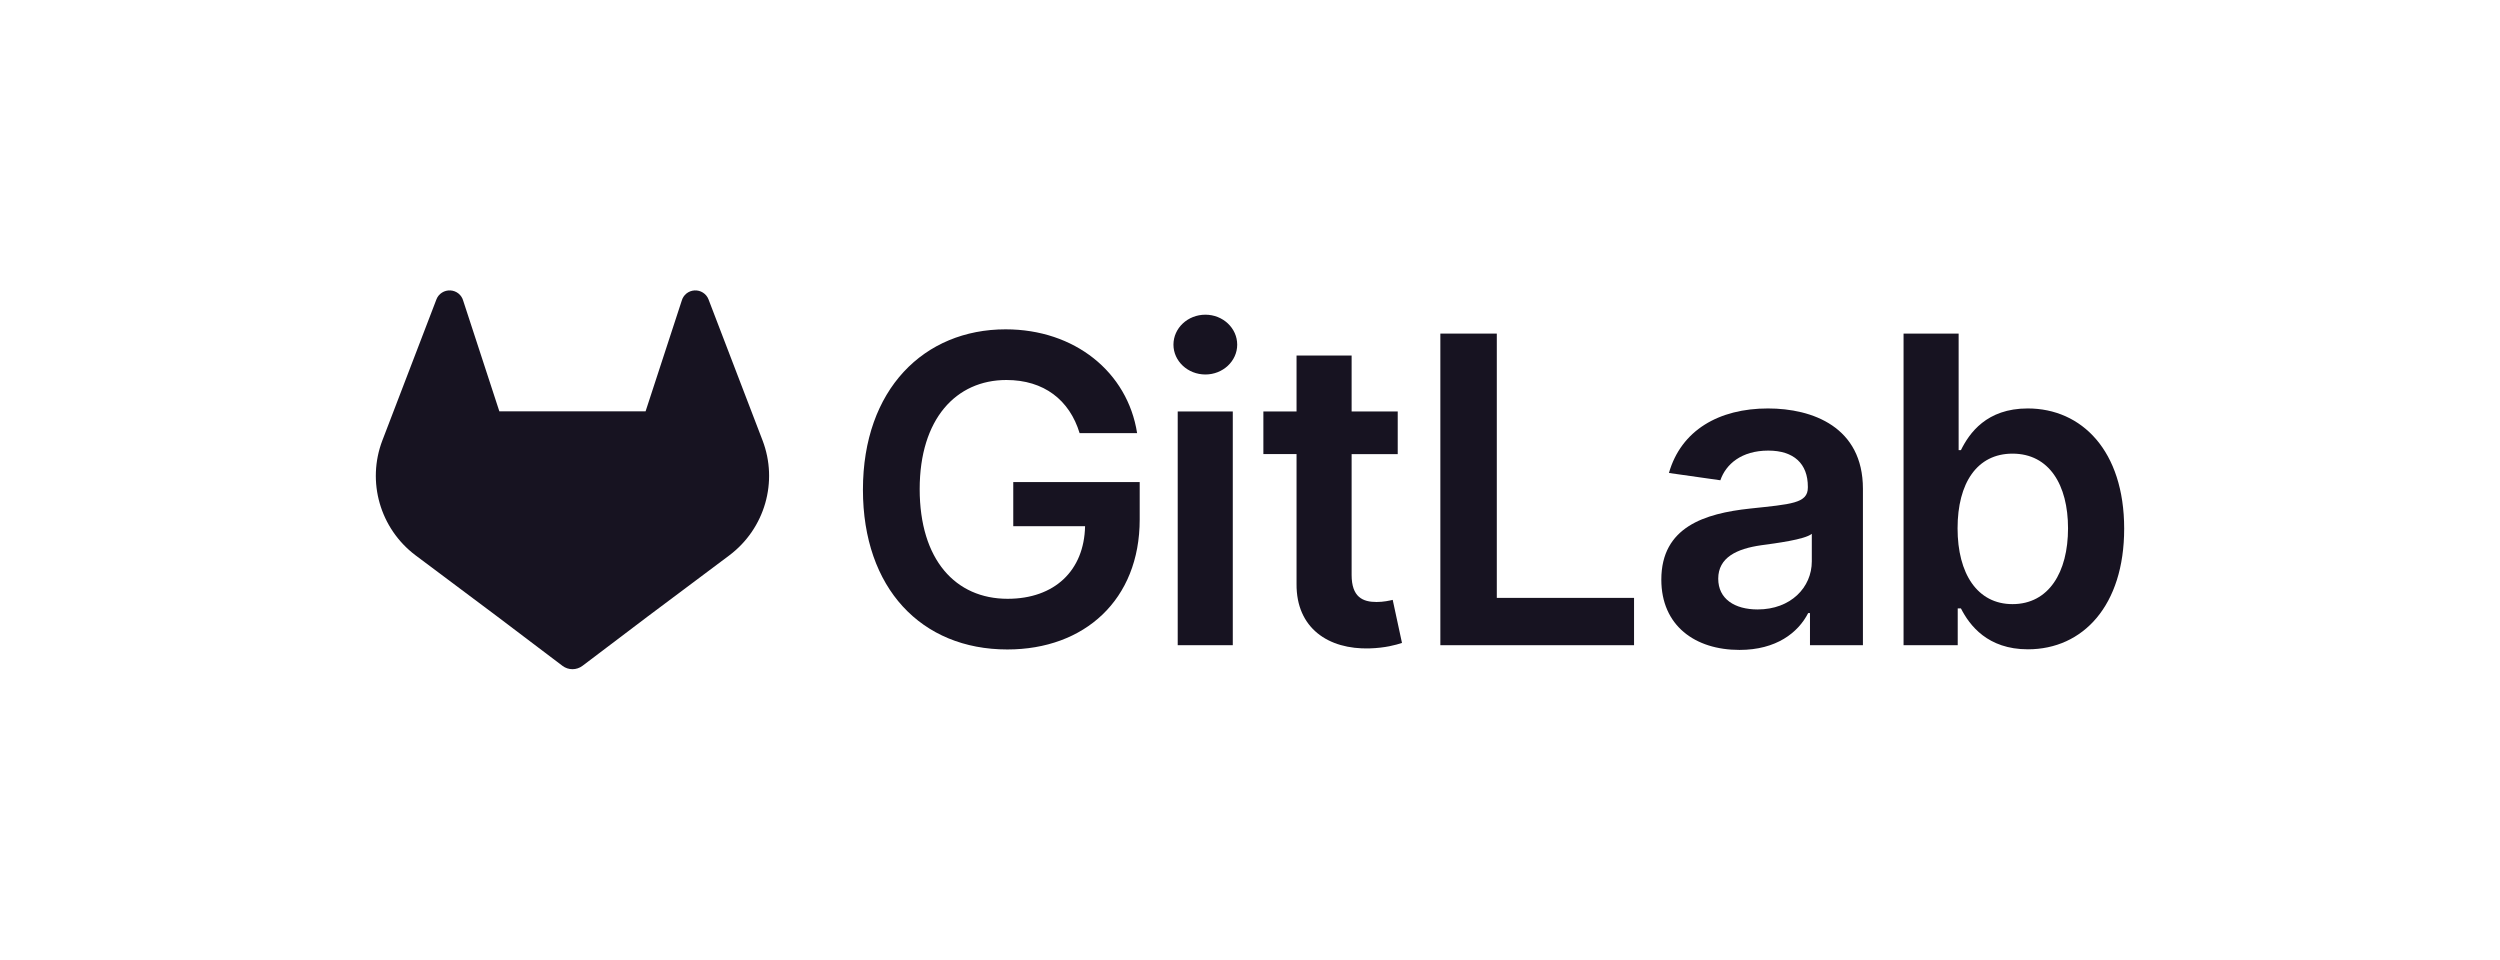
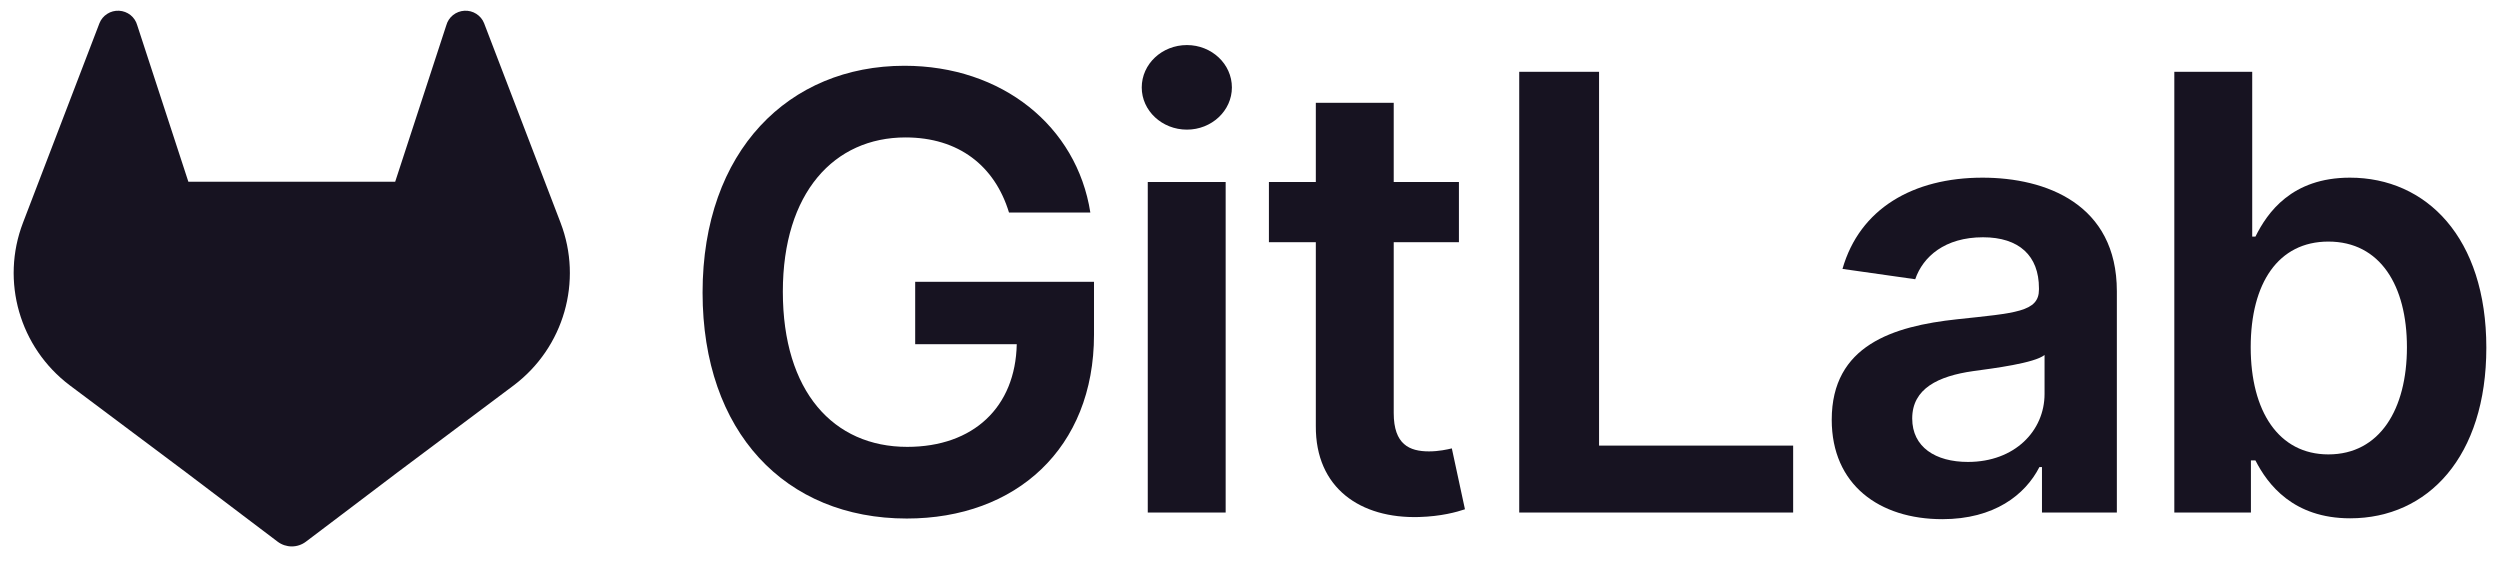
- <svg xmlns="http://www.w3.org/2000/svg" id="Layer_1" data-name="Layer 1" width="990" height="380" viewBox="0 0 990 380">
+ <svg xmlns="http://www.w3.org/2000/svg" id="Layer_1" data-name="Layer 1" width="700" height="158" viewBox="145 112 700 158">
  <defs>
    <style>
      .cls-1 {
        fill: #171321;
      }
    </style>
  </defs>
  <g>
    <path class="cls-1" d="M427.521,171.508h22.775c-3.796-24.221-24.764-41.092-52.058-41.092-32.295,0-56.517,23.74-56.517,63.506,0,39.044,23.137,63.266,57.18,63.266,30.548,0,52.42-19.643,52.42-51.456v-14.822h-50.07v17.473h28.439c-.361,17.594-12.111,28.74-30.669,28.74-20.667,0-34.826-15.485-34.826-43.442,0-27.776,14.4-43.201,34.344-43.201,14.882,0,25.005,7.953,28.981,21.028Z" />
    <path class="cls-1" d="M466.374,255.5h21.811v-92.548h-21.811v92.548ZM477.34,148.297c6.929,0,12.592-5.302,12.592-11.809,0-6.568-5.663-11.87-12.592-11.87-6.989,0-12.653,5.302-12.653,11.87,0,6.507,5.664,11.809,12.653,11.809Z" />
    <path class="cls-1" d="M553.499,162.952h-18.257v-22.173h-21.811v22.173h-13.135v16.871h13.135v51.456c-.12,17.413,12.533,25.969,28.921,25.487,6.206-.181,10.484-1.386,12.834-2.169l-3.674-17.051c-1.205.301-3.676.843-6.388.843-5.482,0-9.882-1.928-9.882-10.725v-47.84h18.257v-16.871Z" />
    <path class="cls-1" d="M570.38,255.5h76.702v-18.739h-54.347v-104.659h-22.354v123.397Z" />
    <path class="cls-1" d="M688.855,257.368c14.521,0,23.197-6.809,27.173-14.581h.723v12.713h20.968v-61.94c0-24.463-19.944-31.813-37.598-31.813-19.462,0-34.405,8.676-39.225,25.547l20.366,2.892c2.169-6.327,8.314-11.749,18.979-11.749,10.123,0,15.667,5.182,15.667,14.28v.361c0,6.266-6.568,6.568-22.896,8.315-17.956,1.928-35.127,7.291-35.127,28.138,0,18.196,13.316,27.837,30.97,27.837ZM696.025,241.341c-9.098,0-15.606-4.157-15.606-12.171,0-8.375,7.292-11.87,17.052-13.256,5.724-.783,17.172-2.229,20.003-4.519v10.906c0,10.303-8.315,19.04-21.45,19.04Z" />
    <path class="cls-1" d="M753.809,255.5h21.449v-14.581h1.265c3.435,6.748,10.605,16.207,26.512,16.207,21.811,0,38.139-17.292,38.139-47.78,0-30.849-16.81-47.6-38.2-47.6-16.328,0-23.136,9.821-26.451,16.509h-.903v-46.153h-21.811v123.397ZM775.198,209.226c0-17.955,7.713-29.584,21.75-29.584,14.521,0,21.993,12.352,21.993,29.584,0,17.353-7.592,30.006-21.993,30.006-13.918,0-21.75-12.051-21.75-30.006Z" />
  </g>
  <path class="cls-1" d="M301.959,174.372l-.213-.558-21.199-55.309c-.424-1.084-1.185-1.996-2.177-2.627-.988-.634-2.147-.933-3.323-.87-1.169.062-2.292.489-3.208,1.218-.91.736-1.566,1.73-1.875,2.853l-14.313,43.807h-57.91l-14.313-43.807c-.309-1.123-.965-2.118-1.875-2.853-.916-.729-2.039-1.156-3.208-1.218-1.175-.062-2.335.236-3.323.87-.992.63-1.754,1.543-2.177,2.627l-21.199,55.312-.213.555c-6.281,16.385-.929,34.908,13.059,45.488.026.016.049.036.076.056l.187.141,32.291,24.174,15.972,12.09,9.719,7.349c2.341,1.773,5.579,1.773,7.92,0l9.719-7.349,15.968-12.09,32.481-24.315c.03-.023.056-.043.085-.066,13.978-10.58,19.327-29.096,13.049-45.478Z" />
</svg>
